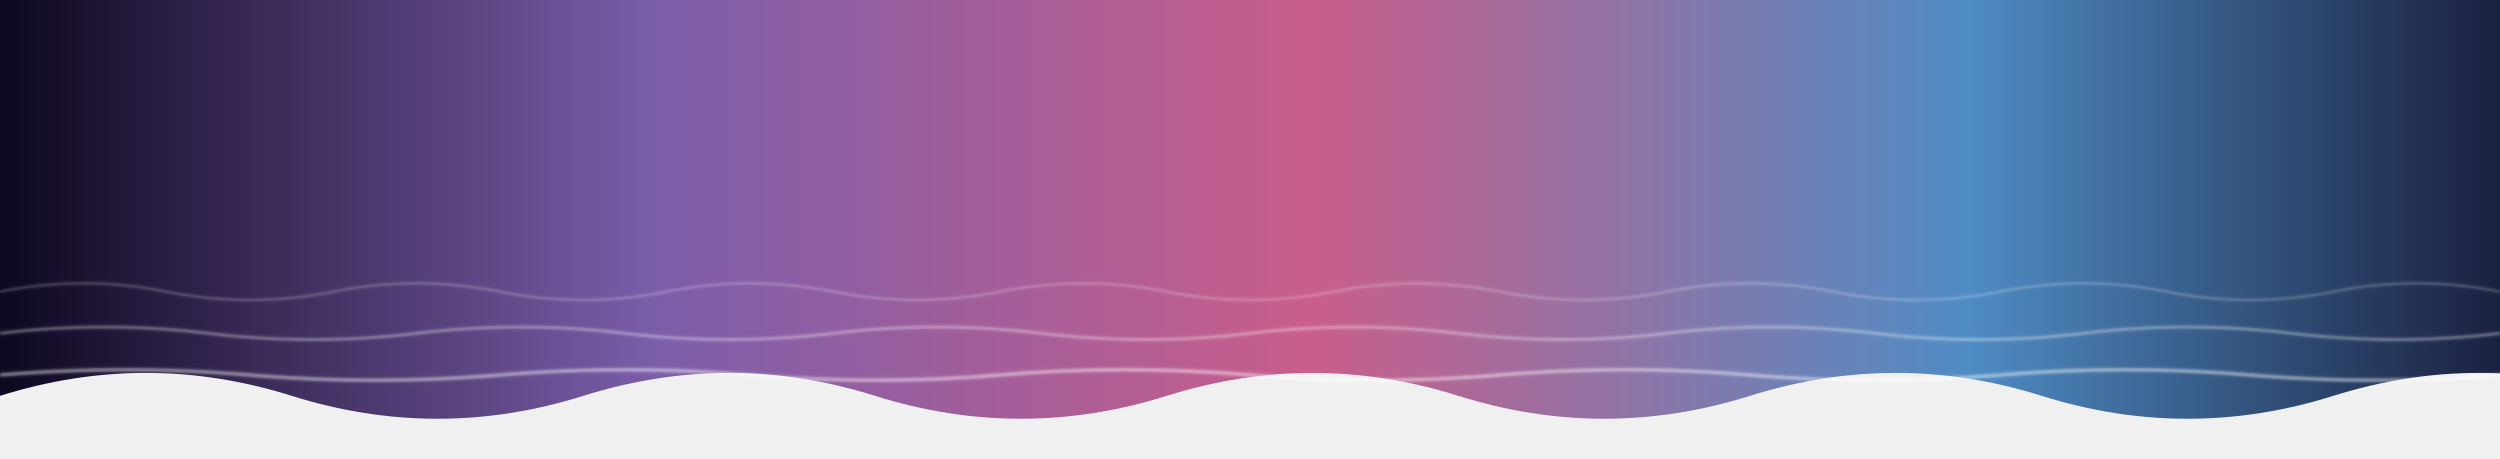
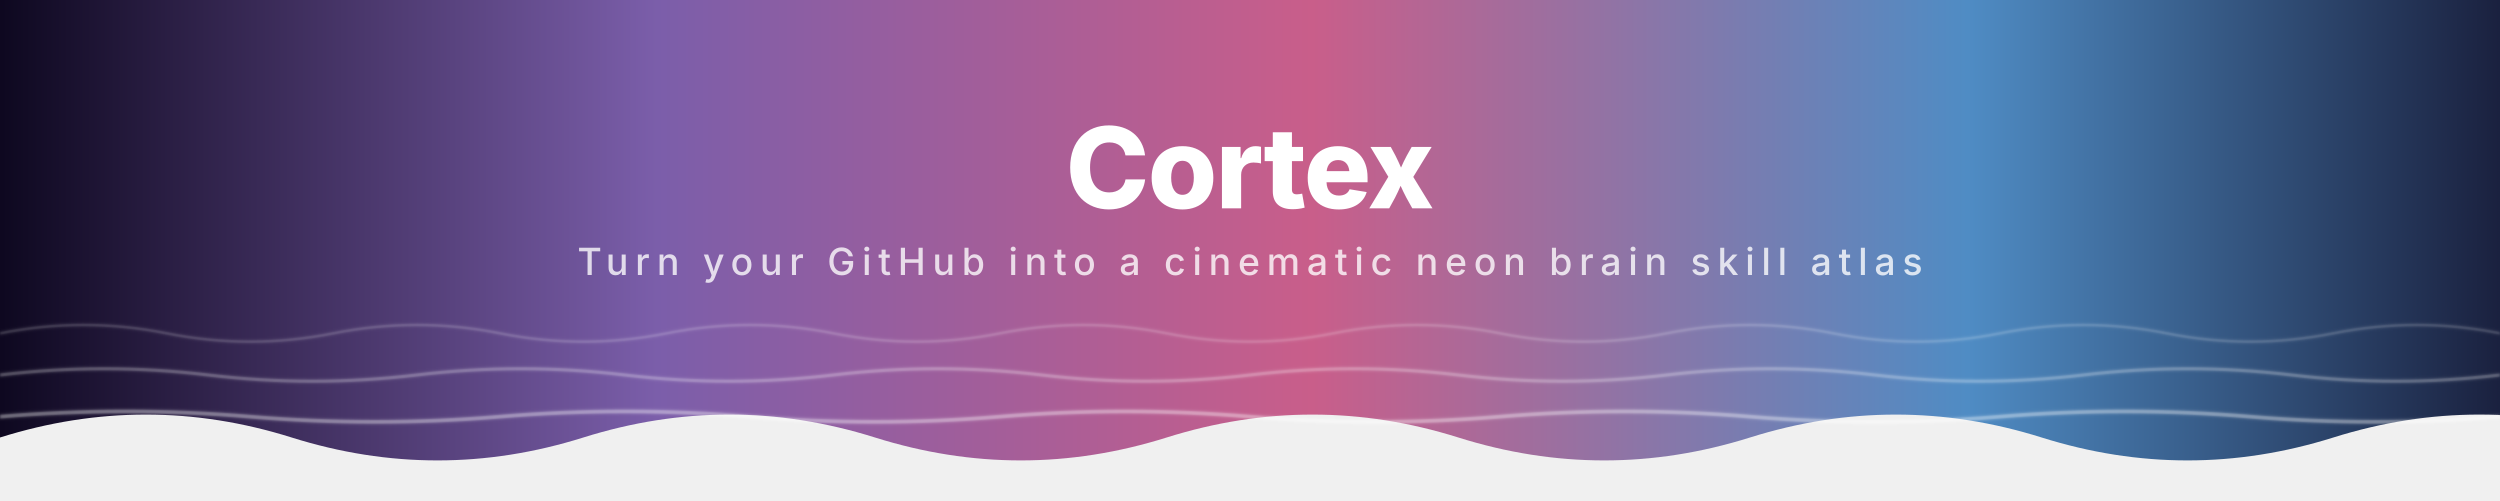
- <svg xmlns="http://www.w3.org/2000/svg" width="100%" height="220" viewBox="0 0 1200 220" preserveAspectRatio="none" role="img" aria-label="Header">
+ <svg xmlns="http://www.w3.org/2000/svg" width="100%" height="240" viewBox="0 0 1200 240" preserveAspectRatio="none" role="img" aria-label="Cortex">
  <defs>
    <linearGradient id="bannerBg" x1="0" y1="0" x2="1" y2="0" gradientUnits="objectBoundingBox">
      <stop offset="0%" stop-color="#0E0820" />
      <stop offset="25%" stop-color="#7B5EAA" />
      <stop offset="50%" stop-color="#C95E8A" />
      <stop offset="75%" stop-color="#4F8CC4" />
      <stop offset="100%" stop-color="#0E0820" />
      <animate attributeName="x1" values="-1;1;-1" dur="22s" repeatCount="indefinite" calcMode="spline" keyTimes="0;0.5;1" keySplines="0.4 0 0.6 1;0.4 0 0.6 1" />
      <animate attributeName="x2" values="0;2;0" dur="22s" repeatCount="indefinite" calcMode="spline" keyTimes="0;0.5;1" keySplines="0.4 0 0.6 1;0.4 0 0.6 1" />
    </linearGradient>
    <filter id="bannerWaveGlow" x="-5%" y="-50%" width="110%" height="200%">
      <feGaussianBlur stdDeviation="0.8" />
    </filter>
  </defs>
  <style>
    .banner-title    { font-family: 'Inter','SF Pro Display','Segoe UI',sans-serif; font-weight: 800; font-size: 54px; letter-spacing: -0.015em; fill: #FFFFFF; }
    .banner-subtitle { font-family: 'Inter','SF Pro Display','Segoe UI',sans-serif; font-weight: 500; font-size: 18px; letter-spacing: 0.18em; text-transform: uppercase; fill: #FFFFFF; fill-opacity: 0.78; }
    .banner-pulse { animation: bannerPulse 7s ease-in-out infinite; }
    @keyframes bannerPulse { 0%, 100% { opacity: 0.85; } 50% { opacity: 1.0; } }
  </style>
-   <path d="M 0,190.0 Q 70.0,168.0 140.0,190.0 T 280.0,190.0 T 420.0,190.0 T 560.0,190.0 T 700.0,190.0 T 840.0,190.0 T 980.0,190.0 T 1120.0,190.0 T 1260.0,190.0 L 1200,0 L 0,0 Z" fill="url(#bannerBg)" />
+   <path d="M 0,210.0 Q 70.0,188.0 140.0,210.0 T 280.0,210.0 T 420.0,210.0 T 560.0,210.0 T 700.0,210.0 T 840.0,210.0 T 980.0,210.0 T 1120.0,210.0 T 1260.0,210.0 L 1200,0 L 0,0 Z" fill="url(#bannerBg)" />
  <g filter="url(#bannerWaveGlow)" opacity="0.7">
-     <path d="M 0,140.0 Q 40.0,132.0 80.0,140.0 T 160.0,140.0 T 240.0,140.0 T 320.0,140.0 T 400.0,140.0 T 480.0,140.0 T 560.0,140.0 T 640.0,140.0 T 720.0,140.0 T 800.0,140.0 T 880.0,140.0 T 960.0,140.0 T 1040.0,140.0 T 1120.0,140.0 T 1200.0,140.0" fill="none" stroke="#FFFFFF" stroke-width="1.2" stroke-opacity="0.35" stroke-linecap="round" />
-     <path d="M 0,160.0 Q 50.0,154.0 100.0,160.0 T 200.0,160.0 T 300.0,160.0 T 400.0,160.0 T 500.0,160.0 T 600.0,160.0 T 700.0,160.0 T 800.0,160.0 T 900.0,160.0 T 1000.0,160.0 T 1100.0,160.0 T 1200.0,160.0" fill="none" stroke="#FFFFFF" stroke-width="1.5" stroke-opacity="0.50" stroke-linecap="round" />
-     <path d="M 0,180.0 Q 60.0,175.0 120.0,180.0 T 240.0,180.0 T 360.0,180.0 T 480.0,180.0 T 600.0,180.0 T 720.0,180.0 T 840.0,180.0 T 960.0,180.0 T 1080.0,180.0 T 1200.0,180.0" fill="none" stroke="#FFFFFF" stroke-width="1.8" stroke-opacity="0.65" stroke-linecap="round" />
+     <path d="M 0,160.0 Q 40.0,152.0 80.0,160.0 T 160.0,160.0 T 240.0,160.0 T 320.0,160.0 T 400.0,160.0 T 480.0,160.0 T 560.0,160.0 T 640.0,160.0 T 720.0,160.0 T 800.0,160.0 T 880.0,160.0 T 960.0,160.0 T 1040.0,160.0 T 1120.0,160.0 T 1200.0,160.0" fill="none" stroke="#FFFFFF" stroke-width="1.2" stroke-opacity="0.35" stroke-linecap="round" />
+     <path d="M 0,180.0 Q 50.0,174.0 100.0,180.0 T 200.0,180.0 T 300.0,180.0 T 400.0,180.0 T 500.0,180.0 T 600.0,180.0 T 700.0,180.0 T 800.0,180.0 T 900.0,180.0 T 1000.0,180.0 T 1100.0,180.0 T 1200.0,180.0" fill="none" stroke="#FFFFFF" stroke-width="1.5" stroke-opacity="0.50" stroke-linecap="round" />
+     <path d="M 0,200.0 Q 60.0,195.0 120.0,200.0 T 240.0,200.0 T 360.0,200.0 T 480.0,200.0 T 600.0,200.0 T 720.0,200.0 T 840.0,200.0 T 960.0,200.0 T 1080.0,200.0 T 1200.0,200.0" fill="none" stroke="#FFFFFF" stroke-width="1.8" stroke-opacity="0.65" stroke-linecap="round" />
  </g>
+   <text x="600" y="100.0" class="banner-title" text-anchor="middle">Cortex</text>
+   <text x="600" y="132.0" class="banner-subtitle" text-anchor="middle">Turn your GitHub into a cinematic neon brain skill atlas</text>
</svg>
